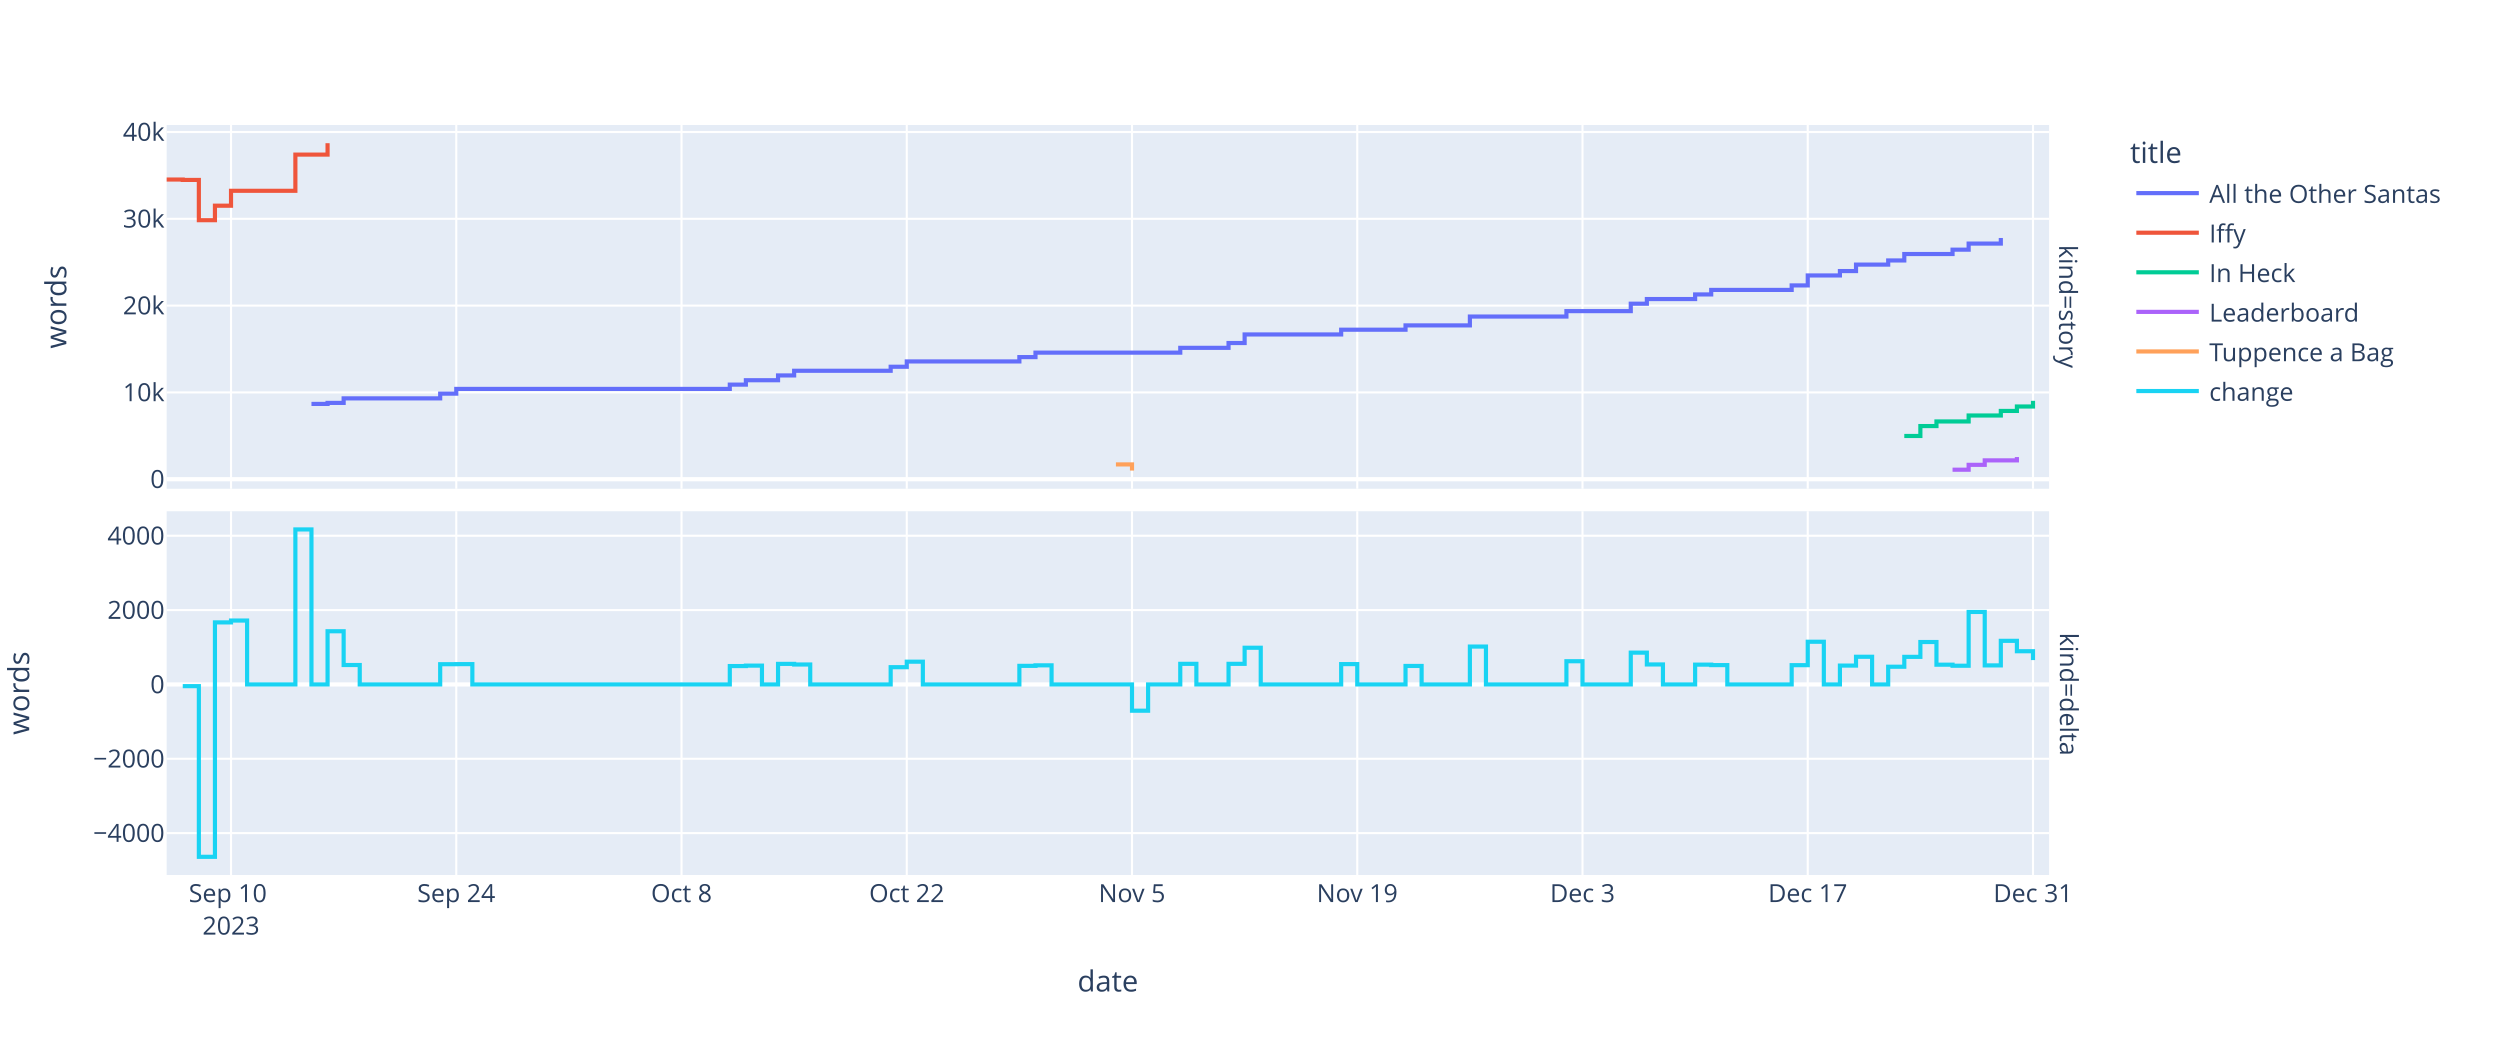
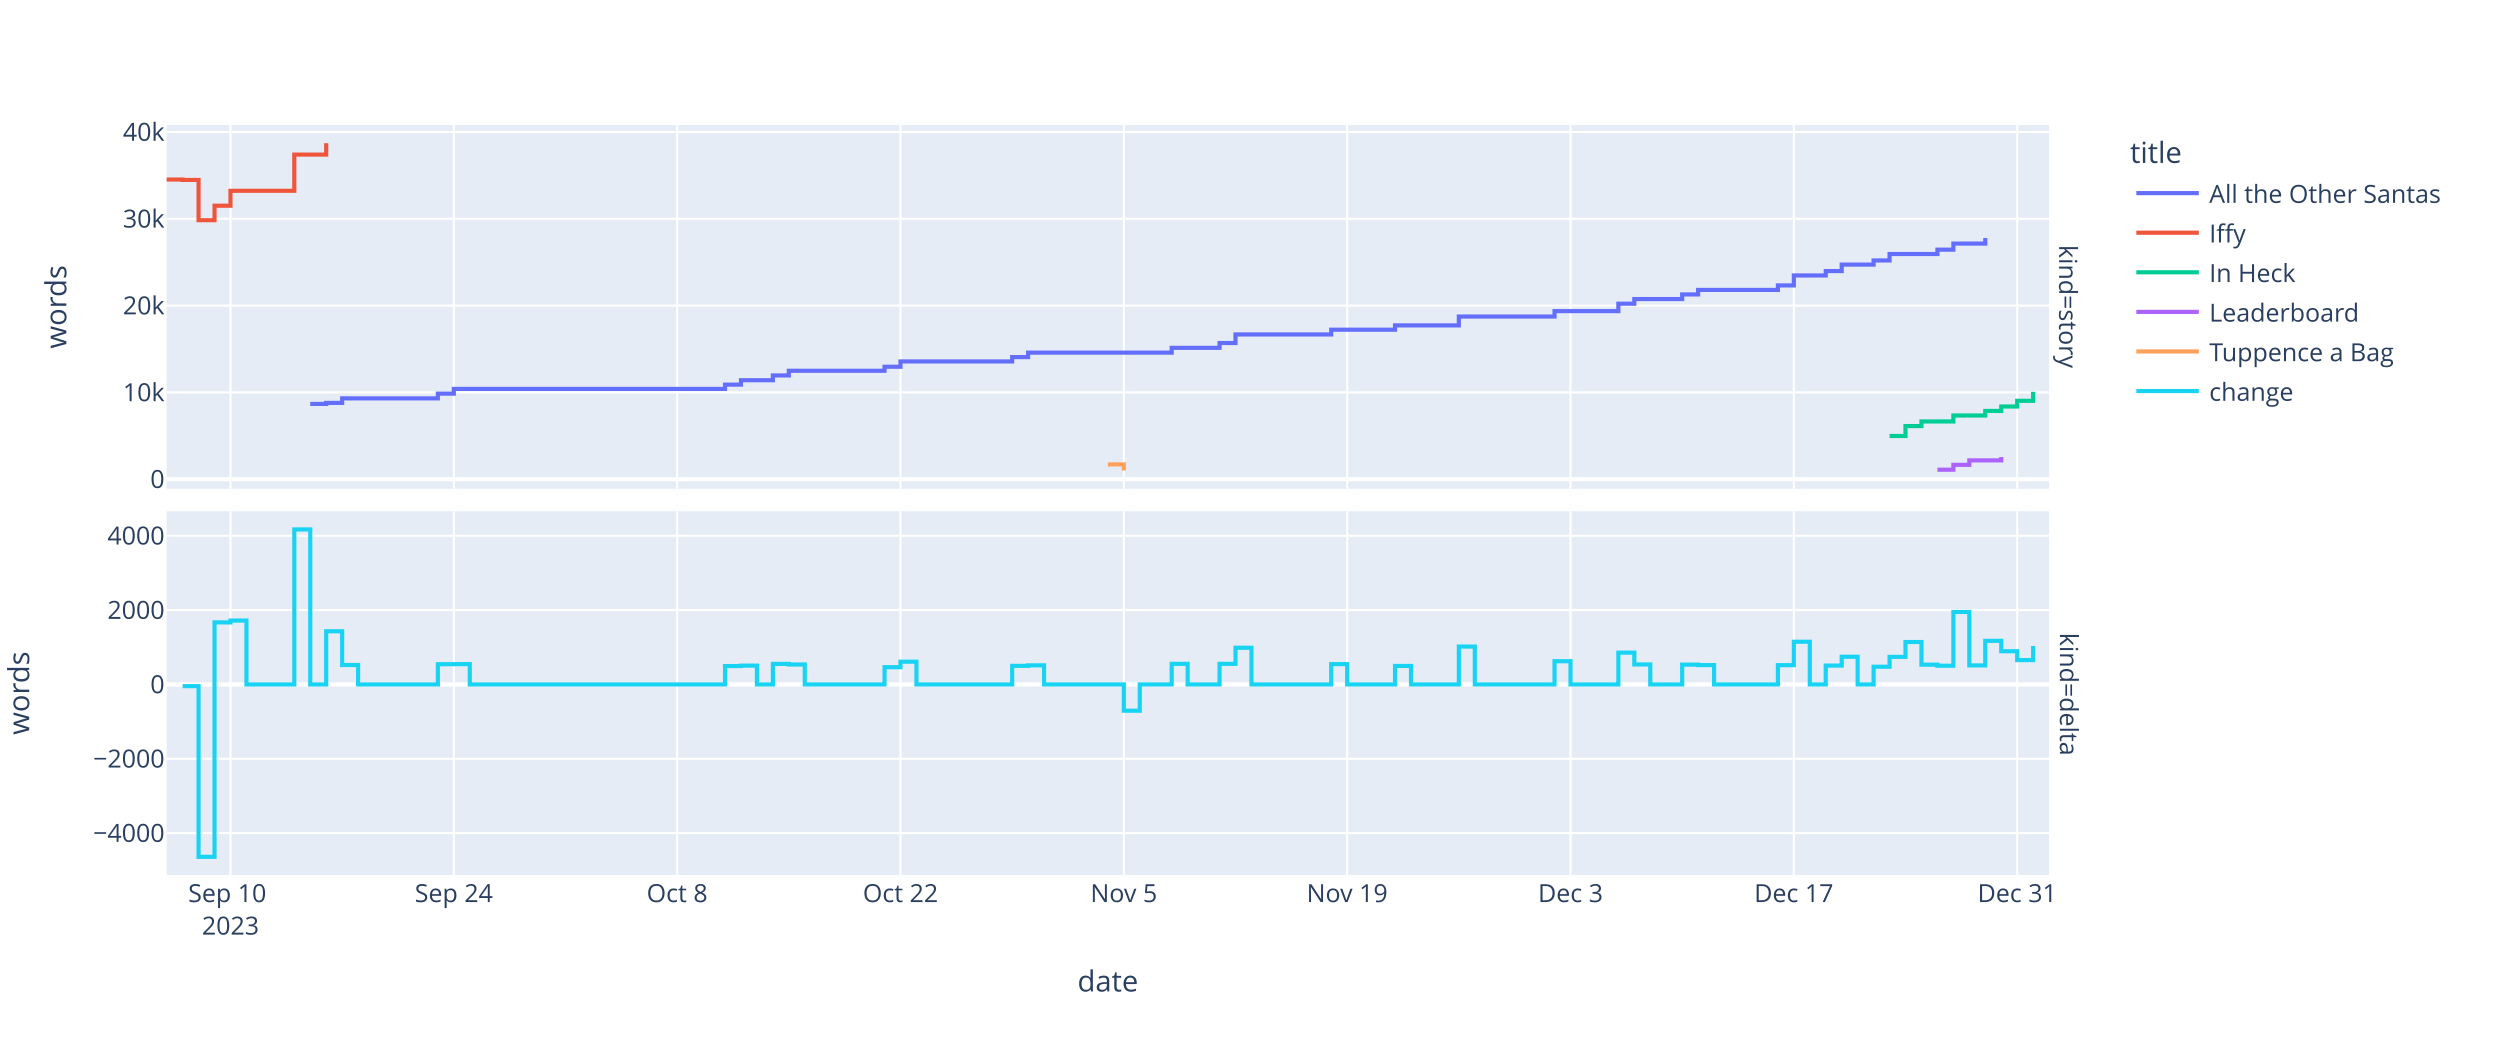
<svg xmlns="http://www.w3.org/2000/svg" class="main-svg" width="1200" height="500" style="" viewBox="0 0 1200 500">
  <rect x="0" y="0" width="1200" height="500" style="fill: rgb(255, 255, 255); fill-opacity: 1;" />
-   <defs id="defs-88d767">
+   <defs id="defs-82af4a">
    <g class="clips">
-       <clipPath id="clip88d767xyplot" class="plotclip">
+       <clipPath id="clip82af4axyplot" class="plotclip">
        <rect width="903.56" height="174.6" />
      </clipPath>
-       <clipPath id="clip88d767x2y2plot" class="plotclip">
+       <clipPath id="clip82af4ax2y2plot" class="plotclip">
        <rect width="903.56" height="174.6" />
      </clipPath>
-       <clipPath class="axesclip" id="clip88d767x">
+       <clipPath class="axesclip" id="clip82af4ax">
        <rect x="80" y="0" width="903.56" height="500" />
      </clipPath>
-       <clipPath class="axesclip" id="clip88d767y">
+       <clipPath class="axesclip" id="clip82af4ay">
        <rect x="0" y="245.4" width="1200" height="174.6" />
      </clipPath>
-       <clipPath class="axesclip" id="clip88d767xy">
+       <clipPath class="axesclip" id="clip82af4axy">
        <rect x="80" y="245.4" width="903.56" height="174.6" />
      </clipPath>
-       <clipPath class="axesclip" id="clip88d767y2">
+       <clipPath class="axesclip" id="clip82af4ay2">
        <rect x="0" y="60" width="1200" height="174.6" />
      </clipPath>
-       <clipPath class="axesclip" id="clip88d767xy2">
+       <clipPath class="axesclip" id="clip82af4axy2">
        <rect x="80" y="60" width="903.56" height="174.6" />
      </clipPath>
-       <clipPath class="axesclip" id="clip88d767x2">
+       <clipPath class="axesclip" id="clip82af4ax2">
        <rect x="80" y="0" width="903.56" height="500" />
      </clipPath>
-       <clipPath class="axesclip" id="clip88d767x2y">
+       <clipPath class="axesclip" id="clip82af4ax2y">
        <rect x="80" y="245.4" width="903.56" height="174.6" />
      </clipPath>
-       <clipPath class="axesclip" id="clip88d767x2y2">
+       <clipPath class="axesclip" id="clip82af4ax2y2">
        <rect x="80" y="60" width="903.56" height="174.6" />
      </clipPath>
    </g>
    <g class="gradients" />
    <g class="patterns" />
  </defs>
  <g class="bglayer">
    <rect class="bg" x="80" y="245.4" width="903.56" height="174.6" style="fill: rgb(229, 236, 246); fill-opacity: 1; stroke-width: 0;" />
    <rect class="bg" x="80" y="60" width="903.56" height="174.6" style="fill: rgb(229, 236, 246); fill-opacity: 1; stroke-width: 0;" />
  </g>
  <g class="layer-below">
    <g class="imagelayer" />
    <g class="shapelayer" />
  </g>
  <g class="cartesianlayer">
    <g class="subplot xy">
      <g class="layer-subplot">
        <g class="shapelayer" />
        <g class="imagelayer" />
      </g>
      <g class="minor-gridlayer">
        <g class="x" />
        <g class="y" />
      </g>
      <g class="gridlayer">
        <g class="x">
-           <path class="xgrid crisp" transform="translate(110.89,0)" d="M0,245.4v174.6" style="stroke: rgb(255, 255, 255); stroke-opacity: 1; stroke-width: 1px;" />
-           <path class="xgrid crisp" transform="translate(219.01,0)" d="M0,245.4v174.6" style="stroke: rgb(255, 255, 255); stroke-opacity: 1; stroke-width: 1px;" />
-           <path class="xgrid crisp" transform="translate(327.13,0)" d="M0,245.4v174.6" style="stroke: rgb(255, 255, 255); stroke-opacity: 1; stroke-width: 1px;" />
-           <path class="xgrid crisp" transform="translate(435.25,0)" d="M0,245.4v174.6" style="stroke: rgb(255, 255, 255); stroke-opacity: 1; stroke-width: 1px;" />
-           <path class="xgrid crisp" transform="translate(543.36,0)" d="M0,245.4v174.6" style="stroke: rgb(255, 255, 255); stroke-opacity: 1; stroke-width: 1px;" />
-           <path class="xgrid crisp" transform="translate(651.48,0)" d="M0,245.4v174.6" style="stroke: rgb(255, 255, 255); stroke-opacity: 1; stroke-width: 1px;" />
-           <path class="xgrid crisp" transform="translate(759.6,0)" d="M0,245.4v174.6" style="stroke: rgb(255, 255, 255); stroke-opacity: 1; stroke-width: 1px;" />
-           <path class="xgrid crisp" transform="translate(867.72,0)" d="M0,245.4v174.6" style="stroke: rgb(255, 255, 255); stroke-opacity: 1; stroke-width: 1px;" />
-           <path class="xgrid crisp" transform="translate(975.84,0)" d="M0,245.4v174.6" style="stroke: rgb(255, 255, 255); stroke-opacity: 1; stroke-width: 1px;" />
+           <path class="xgrid crisp" transform="translate(110.63,0)" d="M0,245.4v174.6" style="stroke: rgb(255, 255, 255); stroke-opacity: 1; stroke-width: 1px;" />
+           <path class="xgrid crisp" transform="translate(217.83,0)" d="M0,245.4v174.6" style="stroke: rgb(255, 255, 255); stroke-opacity: 1; stroke-width: 1px;" />
+           <path class="xgrid crisp" transform="translate(325.03,0)" d="M0,245.4v174.6" style="stroke: rgb(255, 255, 255); stroke-opacity: 1; stroke-width: 1px;" />
+           <path class="xgrid crisp" transform="translate(432.24,0)" d="M0,245.4v174.6" style="stroke: rgb(255, 255, 255); stroke-opacity: 1; stroke-width: 1px;" />
+           <path class="xgrid crisp" transform="translate(539.44,0)" d="M0,245.4v174.6" style="stroke: rgb(255, 255, 255); stroke-opacity: 1; stroke-width: 1px;" />
+           <path class="xgrid crisp" transform="translate(646.64,0)" d="M0,245.4v174.6" style="stroke: rgb(255, 255, 255); stroke-opacity: 1; stroke-width: 1px;" />
+           <path class="xgrid crisp" transform="translate(753.84,0)" d="M0,245.4v174.6" style="stroke: rgb(255, 255, 255); stroke-opacity: 1; stroke-width: 1px;" />
+           <path class="xgrid crisp" transform="translate(861.04,0)" d="M0,245.4v174.6" style="stroke: rgb(255, 255, 255); stroke-opacity: 1; stroke-width: 1px;" />
+           <path class="xgrid crisp" transform="translate(968.25,0)" d="M0,245.4v174.6" style="stroke: rgb(255, 255, 255); stroke-opacity: 1; stroke-width: 1px;" />
        </g>
        <g class="y">
          <path class="ygrid crisp" transform="translate(0,399.89)" d="M80,0h903.56" style="stroke: rgb(255, 255, 255); stroke-opacity: 1; stroke-width: 1px;" />
          <path class="ygrid crisp" transform="translate(0,364.21)" d="M80,0h903.56" style="stroke: rgb(255, 255, 255); stroke-opacity: 1; stroke-width: 1px;" />
          <path class="ygrid crisp" transform="translate(0,292.84)" d="M80,0h903.56" style="stroke: rgb(255, 255, 255); stroke-opacity: 1; stroke-width: 1px;" />
          <path class="ygrid crisp" transform="translate(0,257.16)" d="M80,0h903.56" style="stroke: rgb(255, 255, 255); stroke-opacity: 1; stroke-width: 1px;" />
        </g>
      </g>
      <g class="zerolinelayer">
        <path class="yzl zl crisp" transform="translate(0,328.53)" d="M80,0h903.56" style="stroke: rgb(255, 255, 255); stroke-opacity: 1; stroke-width: 2px;" />
      </g>
      <path class="xlines-below" />
      <path class="ylines-below" />
      <g class="overlines-below" />
      <g class="xaxislayer-below" />
      <g class="yaxislayer-below" />
      <g class="overaxes-below" />
-       <g class="plot" transform="translate(80,245.4)" clip-path="url(#clip88d767xyplot)">
+       <g class="plot" transform="translate(80,245.4)" clip-path="url(#clip82af4axyplot)">
        <g class="scatterlayer mlayer">
-           <g class="trace scatter trace459386" style="stroke-miterlimit: 2; opacity: 1;">
-             <g class="fills" />
-             <g class="errorbars" />
-             <g class="lines">
-               <path class="js-line" d="M7.72,83.95H15.45V165.87H23.17V53.35H30.89V52.46H38.61V83.13H46.34V83.13H54.06V83.13H61.78V8.73H69.5V83.13H77.23V57.6H84.95V73.81H92.67V83.13H100.4V83.13H108.12V83.13H115.84V83.13H123.56V83.13H131.29V73.42H139.01V73.38H146.73V83.13H154.45V83.13H162.18V83.13H169.9V83.13H177.62V83.13H185.35V83.13H193.07V83.13H200.79V83.13H208.51V83.13H216.24V83.13H223.96V83.13H231.68V83.13H239.4V83.13H247.13V83.13H254.85V83.13H262.57V83.13H270.3V74.31H278.02V74.1H285.74V83.13H293.46V73.26H301.19V73.56H308.91V83.13H316.63V83.13H324.35V83.13H332.08V83.13H339.8V83.13H347.52V74.85H355.25V72.21H362.97V83.13H370.69V83.13H378.41V83.13H386.14V83.13H393.86V83.13H401.58V83.13H409.3V74.21H417.03V73.96H424.75V83.13H432.47V83.13H440.2V83.13H447.92V83.13H455.64V83.13H463.36V95.74H471.09V83.13H478.81V83.13H486.53V73.24H494.26V83.13H501.98V83.13H509.7V73.24H517.42V65.52H525.15V83.13H532.87V83.13H540.59V83.13H548.31V83.13H556.04V83.13H563.76V73.37H571.48V83.13H579.21V83.13H586.93V83.13H594.65V74.26H602.37V83.13H610.1V83.13H617.82V83.13H625.54V64.95H633.26V83.13H640.99V83.13H648.71V83.13H656.43V83.13H664.16V83.13H671.88V71.99H679.6V83.13H687.32V83.13H695.05V83.13H702.77V67.87H710.49V73.54H718.21V83.13H725.94V83.13H733.66V73.63H741.38V73.85H749.11V83.13H756.83V83.13H764.55V83.13H772.27V83.13H780V73.88H787.72V62.64H795.44V83.13H803.16V74.08H810.89V69.85H818.61V83.13H826.33V74.63H834.06V69.89H841.78V62.77H849.5V73.65H857.22V74.15H864.95V48.34H872.67V73.99H880.39V62.2H888.11V67.19H895.84V71.44" style="vector-effect: non-scaling-stroke; fill: none; stroke: rgb(25, 211, 243); stroke-opacity: 1; stroke-width: 2px; opacity: 1;" />
+           <g class="trace scatter trace32df51" style="stroke-miterlimit: 2; opacity: 1;">
+             <g class="fills" />
+             <g class="errorbars" />
+             <g class="lines">
+               <path class="js-line" d="M7.66,83.95H15.31V165.87H22.97V53.35H30.63V52.46H38.29V83.13H45.94V83.13H53.6V83.13H61.26V8.73H68.92V83.13H76.57V57.6H84.23V73.81H91.89V83.13H99.54V83.13H107.2V83.13H114.86V83.13H122.52V83.13H130.17V73.42H137.83V73.38H145.49V83.13H153.15V83.13H160.8V83.13H168.46V83.13H176.12V83.13H183.77V83.13H191.43V83.13H199.09V83.13H206.75V83.13H214.4V83.13H222.06V83.13H229.72V83.13H237.38V83.13H245.03V83.13H252.69V83.13H260.35V83.13H268.01V74.31H275.66V74.1H283.32V83.13H290.98V73.26H298.63V73.56H306.29V83.13H313.95V83.13H321.61V83.13H329.26V83.13H336.92V83.13H344.58V74.85H352.24V72.21H359.89V83.13H367.55V83.13H375.21V83.13H382.86V83.13H390.52V83.13H398.18V83.13H405.84V74.21H413.49V73.96H421.15V83.13H428.81V83.13H436.47V83.13H444.12V83.13H451.78V83.13H459.44V95.74H467.09V83.13H474.75V83.13H482.41V73.24H490.07V83.13H497.72V83.13H505.38V73.24H513.04V65.52H520.7V83.13H528.35V83.13H536.01V83.13H543.67V83.13H551.32V83.13H558.98V73.37H566.64V83.13H574.3V83.13H581.95V83.13H589.61V74.26H597.27V83.13H604.93V83.13H612.58V83.13H620.24V64.95H627.9V83.13H635.55V83.13H643.21V83.13H650.87V83.13H658.53V83.13H666.18V71.99H673.84V83.13H681.5V83.13H689.16V83.13H696.81V67.87H704.47V73.54H712.13V83.13H719.79V83.13H727.44V73.63H735.1V73.85H742.76V83.13H750.41V83.13H758.07V83.13H765.73V83.13H773.39V73.88H781.04V62.64H788.7V83.13H796.36V74.08H804.02V69.85H811.67V83.13H819.33V74.63H826.99V69.89H834.64V62.77H842.3V73.65H849.96V74.15H857.62V48.34H865.27V73.99H872.93V62.2H880.59V67.19H888.25V71.44H895.9V64.68" style="vector-effect: non-scaling-stroke; fill: none; stroke: rgb(25, 211, 243); stroke-opacity: 1; stroke-width: 2px; opacity: 1;" />
            </g>
            <g class="points" />
            <g class="text" />
          </g>
        </g>
      </g>
      <g class="overplot" />
      <path class="xlines-above crisp" d="M0,0" style="fill: none;" />
      <path class="ylines-above crisp" d="M0,0" style="fill: none;" />
      <g class="overlines-above" />
      <g class="xaxislayer-above">
        <g class="xtick">
-           <text text-anchor="middle" x="0" y="433" transform="translate(110.89,0)" style="font-family: 'Open Sans', verdana, arial, sans-serif; font-size: 12px; fill: rgb(42, 63, 95); fill-opacity: 1; white-space: pre; opacity: 1;">
+           <text text-anchor="middle" x="0" y="433" transform="translate(110.63,0)" style="font-family: 'Open Sans', verdana, arial, sans-serif; font-size: 12px; fill: rgb(42, 63, 95); fill-opacity: 1; white-space: pre; opacity: 1;">
            <tspan class="line" dy="0em" x="0" y="433">Sep 10</tspan>
            <tspan class="line" dy="1.3em" x="0" y="433">2023</tspan>
          </text>
        </g>
        <g class="xtick">
-           <text text-anchor="middle" x="0" y="433" style="font-family: 'Open Sans', verdana, arial, sans-serif; font-size: 12px; fill: rgb(42, 63, 95); fill-opacity: 1; white-space: pre; opacity: 1;" transform="translate(219.01,0)">Sep 24</text>
-         </g>
-         <g class="xtick">
-           <text text-anchor="middle" x="0" y="433" style="font-family: 'Open Sans', verdana, arial, sans-serif; font-size: 12px; fill: rgb(42, 63, 95); fill-opacity: 1; white-space: pre; opacity: 1;" transform="translate(327.13,0)">Oct 8</text>
-         </g>
-         <g class="xtick">
-           <text text-anchor="middle" x="0" y="433" style="font-family: 'Open Sans', verdana, arial, sans-serif; font-size: 12px; fill: rgb(42, 63, 95); fill-opacity: 1; white-space: pre; opacity: 1;" transform="translate(435.25,0)">Oct 22</text>
-         </g>
-         <g class="xtick">
-           <text text-anchor="middle" x="0" y="433" style="font-family: 'Open Sans', verdana, arial, sans-serif; font-size: 12px; fill: rgb(42, 63, 95); fill-opacity: 1; white-space: pre; opacity: 1;" transform="translate(543.36,0)">Nov 5</text>
-         </g>
-         <g class="xtick">
-           <text text-anchor="middle" x="0" y="433" style="font-family: 'Open Sans', verdana, arial, sans-serif; font-size: 12px; fill: rgb(42, 63, 95); fill-opacity: 1; white-space: pre; opacity: 1;" transform="translate(651.48,0)">Nov 19</text>
-         </g>
-         <g class="xtick">
-           <text text-anchor="middle" x="0" y="433" style="font-family: 'Open Sans', verdana, arial, sans-serif; font-size: 12px; fill: rgb(42, 63, 95); fill-opacity: 1; white-space: pre; opacity: 1;" transform="translate(759.6,0)">Dec 3</text>
-         </g>
-         <g class="xtick">
-           <text text-anchor="middle" x="0" y="433" style="font-family: 'Open Sans', verdana, arial, sans-serif; font-size: 12px; fill: rgb(42, 63, 95); fill-opacity: 1; white-space: pre; opacity: 1;" transform="translate(867.72,0)">Dec 17</text>
-         </g>
-         <g class="xtick">
-           <text text-anchor="middle" x="0" y="433" style="font-family: 'Open Sans', verdana, arial, sans-serif; font-size: 12px; fill: rgb(42, 63, 95); fill-opacity: 1; white-space: pre; opacity: 1;" transform="translate(975.84,0)">Dec 31</text>
+           <text text-anchor="middle" x="0" y="433" style="font-family: 'Open Sans', verdana, arial, sans-serif; font-size: 12px; fill: rgb(42, 63, 95); fill-opacity: 1; white-space: pre; opacity: 1;" transform="translate(217.83,0)">Sep 24</text>
+         </g>
+         <g class="xtick">
+           <text text-anchor="middle" x="0" y="433" style="font-family: 'Open Sans', verdana, arial, sans-serif; font-size: 12px; fill: rgb(42, 63, 95); fill-opacity: 1; white-space: pre; opacity: 1;" transform="translate(325.03,0)">Oct 8</text>
+         </g>
+         <g class="xtick">
+           <text text-anchor="middle" x="0" y="433" style="font-family: 'Open Sans', verdana, arial, sans-serif; font-size: 12px; fill: rgb(42, 63, 95); fill-opacity: 1; white-space: pre; opacity: 1;" transform="translate(432.24,0)">Oct 22</text>
+         </g>
+         <g class="xtick">
+           <text text-anchor="middle" x="0" y="433" style="font-family: 'Open Sans', verdana, arial, sans-serif; font-size: 12px; fill: rgb(42, 63, 95); fill-opacity: 1; white-space: pre; opacity: 1;" transform="translate(539.44,0)">Nov 5</text>
+         </g>
+         <g class="xtick">
+           <text text-anchor="middle" x="0" y="433" style="font-family: 'Open Sans', verdana, arial, sans-serif; font-size: 12px; fill: rgb(42, 63, 95); fill-opacity: 1; white-space: pre; opacity: 1;" transform="translate(646.64,0)">Nov 19</text>
+         </g>
+         <g class="xtick">
+           <text text-anchor="middle" x="0" y="433" style="font-family: 'Open Sans', verdana, arial, sans-serif; font-size: 12px; fill: rgb(42, 63, 95); fill-opacity: 1; white-space: pre; opacity: 1;" transform="translate(753.84,0)">Dec 3</text>
+         </g>
+         <g class="xtick">
+           <text text-anchor="middle" x="0" y="433" style="font-family: 'Open Sans', verdana, arial, sans-serif; font-size: 12px; fill: rgb(42, 63, 95); fill-opacity: 1; white-space: pre; opacity: 1;" transform="translate(861.04,0)">Dec 17</text>
+         </g>
+         <g class="xtick">
+           <text text-anchor="middle" x="0" y="433" style="font-family: 'Open Sans', verdana, arial, sans-serif; font-size: 12px; fill: rgb(42, 63, 95); fill-opacity: 1; white-space: pre; opacity: 1;" transform="translate(968.25,0)">Dec 31</text>
        </g>
      </g>
      <g class="yaxislayer-above">
        <g class="ytick">
          <text text-anchor="end" x="79" y="4.2" transform="translate(0,399.89)" style="font-family: 'Open Sans', verdana, arial, sans-serif; font-size: 12px; fill: rgb(42, 63, 95); fill-opacity: 1; white-space: pre; opacity: 1;">−4000</text>
        </g>
        <g class="ytick">
          <text text-anchor="end" x="79" y="4.2" style="font-family: 'Open Sans', verdana, arial, sans-serif; font-size: 12px; fill: rgb(42, 63, 95); fill-opacity: 1; white-space: pre; opacity: 1;" transform="translate(0,364.21)">−2000</text>
        </g>
        <g class="ytick">
          <text text-anchor="end" x="79" y="4.2" style="font-family: 'Open Sans', verdana, arial, sans-serif; font-size: 12px; fill: rgb(42, 63, 95); fill-opacity: 1; white-space: pre; opacity: 1;" transform="translate(0,328.53)">0</text>
        </g>
        <g class="ytick">
          <text text-anchor="end" x="79" y="4.2" style="font-family: 'Open Sans', verdana, arial, sans-serif; font-size: 12px; fill: rgb(42, 63, 95); fill-opacity: 1; white-space: pre; opacity: 1;" transform="translate(0,292.84)">2000</text>
        </g>
        <g class="ytick">
          <text text-anchor="end" x="79" y="4.2" style="font-family: 'Open Sans', verdana, arial, sans-serif; font-size: 12px; fill: rgb(42, 63, 95); fill-opacity: 1; white-space: pre; opacity: 1;" transform="translate(0,257.16)">4000</text>
        </g>
      </g>
      <g class="overaxes-above" />
    </g>
    <g class="subplot x2y2">
      <g class="layer-subplot">
        <g class="shapelayer" />
        <g class="imagelayer" />
      </g>
      <g class="minor-gridlayer">
        <g class="x2" />
        <g class="y2" />
      </g>
      <g class="gridlayer">
        <g class="x2">
-           <path class="x2grid crisp" transform="translate(110.89,0)" d="M0,60v174.6" style="stroke: rgb(255, 255, 255); stroke-opacity: 1; stroke-width: 1px;" />
-           <path class="x2grid crisp" transform="translate(219.01,0)" d="M0,60v174.6" style="stroke: rgb(255, 255, 255); stroke-opacity: 1; stroke-width: 1px;" />
-           <path class="x2grid crisp" transform="translate(327.13,0)" d="M0,60v174.6" style="stroke: rgb(255, 255, 255); stroke-opacity: 1; stroke-width: 1px;" />
-           <path class="x2grid crisp" transform="translate(435.25,0)" d="M0,60v174.6" style="stroke: rgb(255, 255, 255); stroke-opacity: 1; stroke-width: 1px;" />
-           <path class="x2grid crisp" transform="translate(543.36,0)" d="M0,60v174.6" style="stroke: rgb(255, 255, 255); stroke-opacity: 1; stroke-width: 1px;" />
-           <path class="x2grid crisp" transform="translate(651.48,0)" d="M0,60v174.6" style="stroke: rgb(255, 255, 255); stroke-opacity: 1; stroke-width: 1px;" />
-           <path class="x2grid crisp" transform="translate(759.6,0)" d="M0,60v174.6" style="stroke: rgb(255, 255, 255); stroke-opacity: 1; stroke-width: 1px;" />
-           <path class="x2grid crisp" transform="translate(867.72,0)" d="M0,60v174.6" style="stroke: rgb(255, 255, 255); stroke-opacity: 1; stroke-width: 1px;" />
-           <path class="x2grid crisp" transform="translate(975.84,0)" d="M0,60v174.6" style="stroke: rgb(255, 255, 255); stroke-opacity: 1; stroke-width: 1px;" />
+           <path class="x2grid crisp" transform="translate(110.63,0)" d="M0,60v174.6" style="stroke: rgb(255, 255, 255); stroke-opacity: 1; stroke-width: 1px;" />
+           <path class="x2grid crisp" transform="translate(217.83,0)" d="M0,60v174.6" style="stroke: rgb(255, 255, 255); stroke-opacity: 1; stroke-width: 1px;" />
+           <path class="x2grid crisp" transform="translate(325.03,0)" d="M0,60v174.6" style="stroke: rgb(255, 255, 255); stroke-opacity: 1; stroke-width: 1px;" />
+           <path class="x2grid crisp" transform="translate(432.24,0)" d="M0,60v174.6" style="stroke: rgb(255, 255, 255); stroke-opacity: 1; stroke-width: 1px;" />
+           <path class="x2grid crisp" transform="translate(539.44,0)" d="M0,60v174.6" style="stroke: rgb(255, 255, 255); stroke-opacity: 1; stroke-width: 1px;" />
+           <path class="x2grid crisp" transform="translate(646.64,0)" d="M0,60v174.6" style="stroke: rgb(255, 255, 255); stroke-opacity: 1; stroke-width: 1px;" />
+           <path class="x2grid crisp" transform="translate(753.84,0)" d="M0,60v174.6" style="stroke: rgb(255, 255, 255); stroke-opacity: 1; stroke-width: 1px;" />
+           <path class="x2grid crisp" transform="translate(861.04,0)" d="M0,60v174.6" style="stroke: rgb(255, 255, 255); stroke-opacity: 1; stroke-width: 1px;" />
+           <path class="x2grid crisp" transform="translate(968.25,0)" d="M0,60v174.6" style="stroke: rgb(255, 255, 255); stroke-opacity: 1; stroke-width: 1px;" />
        </g>
        <g class="y2">
          <path class="y2grid crisp" transform="translate(0,188.36)" d="M80,0h903.56" style="stroke: rgb(255, 255, 255); stroke-opacity: 1; stroke-width: 1px;" />
          <path class="y2grid crisp" transform="translate(0,146.69)" d="M80,0h903.56" style="stroke: rgb(255, 255, 255); stroke-opacity: 1; stroke-width: 1px;" />
          <path class="y2grid crisp" transform="translate(0,105.03)" d="M80,0h903.56" style="stroke: rgb(255, 255, 255); stroke-opacity: 1; stroke-width: 1px;" />
          <path class="y2grid crisp" transform="translate(0,63.37)" d="M80,0h903.56" style="stroke: rgb(255, 255, 255); stroke-opacity: 1; stroke-width: 1px;" />
        </g>
      </g>
      <g class="zerolinelayer">
        <path class="y2zl zl crisp" transform="translate(0,230.02)" d="M80,0h903.56" style="stroke: rgb(255, 255, 255); stroke-opacity: 1; stroke-width: 2px;" />
      </g>
      <path class="xlines-below" />
      <path class="ylines-below" />
      <g class="overlines-below" />
      <g class="xaxislayer-below" />
      <g class="yaxislayer-below" />
      <g class="overaxes-below" />
-       <g class="plot" transform="translate(80,60)" clip-path="url(#clip88d767x2y2plot)">
+       <g class="plot" transform="translate(80,60)" clip-path="url(#clip82af4ax2y2plot)">
        <g class="scatterlayer mlayer">
-           <g class="trace scatter trace206ddb" style="stroke-miterlimit: 2; opacity: 1;">
-             <g class="fills" />
-             <g class="errorbars" />
-             <g class="lines">
-               <path class="js-line" d="M69.5,133.88H77.23V133.39H84.95V131.22H131.29V128.95H139.01V126.68H270.3V124.62H278.02V122.51H293.46V120.21H301.19V117.97H347.52V116.04H355.25V113.49H409.3V111.41H417.03V109.27H486.53V106.96H509.7V104.65H517.42V100.54H563.76V98.26H594.65V96.19H625.54V91.94H671.88V89.34H702.77V85.78H710.49V83.54H733.66V81.33H741.38V79.16H780V77H787.72V72.22H803.16V70.11H810.89V67.01H826.33V65.02H834.06V61.93H857.22V59.84H864.95V56.92H880.39V54.23" style="vector-effect: non-scaling-stroke; fill: none; stroke: rgb(99, 110, 250); stroke-opacity: 1; stroke-width: 2px; opacity: 1;" />
-             </g>
-             <g class="points" />
-             <g class="text" />
-           </g>
-           <g class="trace scatter tracef15618" style="stroke-miterlimit: 2; opacity: 1;">
-             <g class="fills" />
-             <g class="errorbars" />
-             <g class="lines">
-               <path class="js-line" d="M0,26.18H7.72V26.37H15.45V45.69H23.17V38.74H30.89V31.58H61.78V14.2H77.23V8.73" style="vector-effect: non-scaling-stroke; fill: none; stroke: rgb(239, 85, 59); stroke-opacity: 1; stroke-width: 2px; opacity: 1;" />
-             </g>
-             <g class="points" />
-             <g class="text" />
-           </g>
-           <g class="trace scatter trace5041b7" style="stroke-miterlimit: 2; opacity: 1;">
-             <g class="fills" />
-             <g class="errorbars" />
-             <g class="lines">
-               <path class="js-line" d="M834.06,149.27H841.78V144.51H849.5V142.3H864.95V139.44H880.39V137.25H888.11V135.12H895.84V132.39" style="vector-effect: non-scaling-stroke; fill: none; stroke: rgb(0, 204, 150); stroke-opacity: 1; stroke-width: 2px; opacity: 1;" />
-             </g>
-             <g class="points" />
-             <g class="text" />
-           </g>
-           <g class="trace scatter trace011132" style="stroke-miterlimit: 2; opacity: 1;">
-             <g class="fills" />
-             <g class="errorbars" />
-             <g class="lines">
-               <path class="js-line" d="M857.22,165.46H864.95V163.12H872.67V160.98H888.11V159.39" style="vector-effect: non-scaling-stroke; fill: none; stroke: rgb(171, 99, 250); stroke-opacity: 1; stroke-width: 2px; opacity: 1;" />
-             </g>
-             <g class="points" />
-             <g class="text" />
-           </g>
-           <g class="trace scatter tracec6d5fc" style="stroke-miterlimit: 2; opacity: 1;">
-             <g class="fills" />
-             <g class="errorbars" />
-             <g class="lines">
-               <path class="js-line" d="M455.64,162.92H463.36V165.87" style="vector-effect: non-scaling-stroke; fill: none; stroke: rgb(255, 161, 90); stroke-opacity: 1; stroke-width: 2px; opacity: 1;" />
+           <g class="trace scatter traceabcadc" style="stroke-miterlimit: 2; opacity: 1;">
+             <g class="fills" />
+             <g class="errorbars" />
+             <g class="lines">
+               <path class="js-line" d="M68.92,133.88H76.57V133.39H84.23V131.22H130.17V128.95H137.83V126.68H268.01V124.62H275.66V122.51H290.98V120.21H298.63V117.97H344.58V116.04H352.24V113.49H405.84V111.41H413.49V109.27H482.41V106.96H505.38V104.65H513.04V100.54H558.98V98.26H589.61V96.19H620.24V91.94H666.18V89.34H696.81V85.78H704.47V83.54H727.44V81.33H735.1V79.16H773.39V77H781.04V72.22H796.36V70.11H804.02V67.01H819.33V65.02H826.99V61.93H849.96V59.84H857.62V56.92H872.93V54.23" style="vector-effect: non-scaling-stroke; fill: none; stroke: rgb(99, 110, 250); stroke-opacity: 1; stroke-width: 2px; opacity: 1;" />
+             </g>
+             <g class="points" />
+             <g class="text" />
+           </g>
+           <g class="trace scatter tracebc1e2d" style="stroke-miterlimit: 2; opacity: 1;">
+             <g class="fills" />
+             <g class="errorbars" />
+             <g class="lines">
+               <path class="js-line" d="M0,26.18H7.66V26.37H15.31V45.69H22.97V38.74H30.63V31.58H61.26V14.2H76.57V8.73" style="vector-effect: non-scaling-stroke; fill: none; stroke: rgb(239, 85, 59); stroke-opacity: 1; stroke-width: 2px; opacity: 1;" />
+             </g>
+             <g class="points" />
+             <g class="text" />
+           </g>
+           <g class="trace scatter trace5278e0" style="stroke-miterlimit: 2; opacity: 1;">
+             <g class="fills" />
+             <g class="errorbars" />
+             <g class="lines">
+               <path class="js-line" d="M826.99,149.27H834.64V144.51H842.3V142.3H857.62V139.44H872.93V137.25H880.59V135.12H888.25V132.39H895.9V128.08" style="vector-effect: non-scaling-stroke; fill: none; stroke: rgb(0, 204, 150); stroke-opacity: 1; stroke-width: 2px; opacity: 1;" />
+             </g>
+             <g class="points" />
+             <g class="text" />
+           </g>
+           <g class="trace scatter trace384b02" style="stroke-miterlimit: 2; opacity: 1;">
+             <g class="fills" />
+             <g class="errorbars" />
+             <g class="lines">
+               <path class="js-line" d="M849.96,165.46H857.62V163.12H865.27V160.98H880.59V159.39" style="vector-effect: non-scaling-stroke; fill: none; stroke: rgb(171, 99, 250); stroke-opacity: 1; stroke-width: 2px; opacity: 1;" />
+             </g>
+             <g class="points" />
+             <g class="text" />
+           </g>
+           <g class="trace scatter tracef5221a" style="stroke-miterlimit: 2; opacity: 1;">
+             <g class="fills" />
+             <g class="errorbars" />
+             <g class="lines">
+               <path class="js-line" d="M451.78,162.92H459.44V165.87" style="vector-effect: non-scaling-stroke; fill: none; stroke: rgb(255, 161, 90); stroke-opacity: 1; stroke-width: 2px; opacity: 1;" />
            </g>
            <g class="points" />
            <g class="text" />
          </g>
        </g>
      </g>
      <g class="overplot" />
      <path class="xlines-above crisp" d="M0,0" style="fill: none;" />
      <path class="ylines-above crisp" d="M0,0" style="fill: none;" />
      <g class="overlines-above" />
      <g class="xaxislayer-above" />
      <g class="yaxislayer-above">
        <g class="y2tick">
          <text text-anchor="end" x="79" y="4.2" transform="translate(0,230.02)" style="font-family: 'Open Sans', verdana, arial, sans-serif; font-size: 12px; fill: rgb(42, 63, 95); fill-opacity: 1; white-space: pre; opacity: 1;">0</text>
        </g>
        <g class="y2tick">
          <text text-anchor="end" x="79" y="4.2" style="font-family: 'Open Sans', verdana, arial, sans-serif; font-size: 12px; fill: rgb(42, 63, 95); fill-opacity: 1; white-space: pre; opacity: 1;" transform="translate(0,188.36)">10k</text>
        </g>
        <g class="y2tick">
          <text text-anchor="end" x="79" y="4.2" style="font-family: 'Open Sans', verdana, arial, sans-serif; font-size: 12px; fill: rgb(42, 63, 95); fill-opacity: 1; white-space: pre; opacity: 1;" transform="translate(0,146.69)">20k</text>
        </g>
        <g class="y2tick">
          <text text-anchor="end" x="79" y="4.2" style="font-family: 'Open Sans', verdana, arial, sans-serif; font-size: 12px; fill: rgb(42, 63, 95); fill-opacity: 1; white-space: pre; opacity: 1;" transform="translate(0,105.03)">30k</text>
        </g>
        <g class="y2tick">
          <text text-anchor="end" x="79" y="4.2" style="font-family: 'Open Sans', verdana, arial, sans-serif; font-size: 12px; fill: rgb(42, 63, 95); fill-opacity: 1; white-space: pre; opacity: 1;" transform="translate(0,63.37)">40k</text>
        </g>
      </g>
      <g class="overaxes-above" />
    </g>
  </g>
  <g class="polarlayer" />
  <g class="smithlayer" />
  <g class="ternarylayer" />
  <g class="geolayer" />
  <g class="funnelarealayer" />
  <g class="pielayer" />
  <g class="iciclelayer" />
  <g class="treemaplayer" />
  <g class="sunburstlayer" />
  <g class="glimages" />
-   <defs id="topdefs-88d767">
+   <defs id="topdefs-82af4a">
    <g class="clips" />
-     <clipPath id="legend88d767">
+     <clipPath id="legend82af4a">
      <rect width="168" height="143" x="0" y="0" />
    </clipPath>
  </defs>
  <g class="layer-above">
    <g class="imagelayer" />
    <g class="shapelayer" />
  </g>
  <g class="infolayer">
    <g class="legend" pointer-events="all" transform="translate(1020.44,60)">
      <rect class="bg" shape-rendering="crispEdges" style="stroke: rgb(68, 68, 68); stroke-opacity: 1; fill: rgb(255, 255, 255); fill-opacity: 1; stroke-width: 0px;" width="168" height="143" x="0" y="0" />
-       <g class="scrollbox" transform="" clip-path="url(#legend88d767)">
+       <g class="scrollbox" transform="" clip-path="url(#legend82af4a)">
        <text class="legendtitletext" text-anchor="start" x="2" y="18.2" style="font-family: 'Open Sans', verdana, arial, sans-serif; font-size: 14px; fill: rgb(42, 63, 95); fill-opacity: 1; white-space: pre;">title</text>
        <g class="groups" transform="">
          <g class="traces" transform="translate(0,32.7)" style="opacity: 1;">
            <text class="legendtext" text-anchor="start" x="40" y="4.68" style="font-family: 'Open Sans', verdana, arial, sans-serif; font-size: 12px; fill: rgb(42, 63, 95); fill-opacity: 1; white-space: pre;">All the Other Santas</text>
            <g class="layers" style="opacity: 1;">
              <g class="legendfill" />
              <g class="legendlines">
                <path class="js-line" d="M5,0h30" style="fill: none; stroke: rgb(99, 110, 250); stroke-opacity: 1; stroke-width: 2px;" />
              </g>
              <g class="legendsymbols">
                <g class="legendpoints" />
              </g>
            </g>
            <rect class="legendtoggle" x="0" y="-9.5" width="162.156" height="19" style="fill: rgb(0, 0, 0); fill-opacity: 0;" />
          </g>
        </g>
        <g class="groups" transform="">
          <g class="traces" transform="translate(0,51.7)" style="opacity: 1;">
            <text class="legendtext" text-anchor="start" x="40" y="4.68" style="font-family: 'Open Sans', verdana, arial, sans-serif; font-size: 12px; fill: rgb(42, 63, 95); fill-opacity: 1; white-space: pre;">Iffy</text>
            <g class="layers" style="opacity: 1;">
              <g class="legendfill" />
              <g class="legendlines">
                <path class="js-line" d="M5,0h30" style="fill: none; stroke: rgb(239, 85, 59); stroke-opacity: 1; stroke-width: 2px;" />
              </g>
              <g class="legendsymbols">
                <g class="legendpoints" />
              </g>
            </g>
            <rect class="legendtoggle" x="0" y="-9.5" width="162.156" height="19" style="fill: rgb(0, 0, 0); fill-opacity: 0;" />
          </g>
        </g>
        <g class="groups" transform="">
          <g class="traces" transform="translate(0,70.7)" style="opacity: 1;">
            <text class="legendtext" text-anchor="start" x="40" y="4.68" style="font-family: 'Open Sans', verdana, arial, sans-serif; font-size: 12px; fill: rgb(42, 63, 95); fill-opacity: 1; white-space: pre;">In Heck</text>
            <g class="layers" style="opacity: 1;">
              <g class="legendfill" />
              <g class="legendlines">
                <path class="js-line" d="M5,0h30" style="fill: none; stroke: rgb(0, 204, 150); stroke-opacity: 1; stroke-width: 2px;" />
              </g>
              <g class="legendsymbols">
                <g class="legendpoints" />
              </g>
            </g>
            <rect class="legendtoggle" x="0" y="-9.5" width="162.156" height="19" style="fill: rgb(0, 0, 0); fill-opacity: 0;" />
          </g>
        </g>
        <g class="groups" transform="">
          <g class="traces" transform="translate(0,89.7)" style="opacity: 1;">
            <text class="legendtext" text-anchor="start" x="40" y="4.68" style="font-family: 'Open Sans', verdana, arial, sans-serif; font-size: 12px; fill: rgb(42, 63, 95); fill-opacity: 1; white-space: pre;">Leaderboard</text>
            <g class="layers" style="opacity: 1;">
              <g class="legendfill" />
              <g class="legendlines">
                <path class="js-line" d="M5,0h30" style="fill: none; stroke: rgb(171, 99, 250); stroke-opacity: 1; stroke-width: 2px;" />
              </g>
              <g class="legendsymbols">
                <g class="legendpoints" />
              </g>
            </g>
            <rect class="legendtoggle" x="0" y="-9.5" width="162.156" height="19" style="fill: rgb(0, 0, 0); fill-opacity: 0;" />
          </g>
        </g>
        <g class="groups" transform="">
          <g class="traces" transform="translate(0,108.7)" style="opacity: 1;">
            <text class="legendtext" text-anchor="start" x="40" y="4.68" style="font-family: 'Open Sans', verdana, arial, sans-serif; font-size: 12px; fill: rgb(42, 63, 95); fill-opacity: 1; white-space: pre;">Tuppence a Bag</text>
            <g class="layers" style="opacity: 1;">
              <g class="legendfill" />
              <g class="legendlines">
                <path class="js-line" d="M5,0h30" style="fill: none; stroke: rgb(255, 161, 90); stroke-opacity: 1; stroke-width: 2px;" />
              </g>
              <g class="legendsymbols">
                <g class="legendpoints" />
              </g>
            </g>
            <rect class="legendtoggle" x="0" y="-9.5" width="162.156" height="19" style="fill: rgb(0, 0, 0); fill-opacity: 0;" />
          </g>
        </g>
        <g class="groups" transform="">
          <g class="traces" transform="translate(0,127.7)" style="opacity: 1;">
            <text class="legendtext" text-anchor="start" x="40" y="4.68" style="font-family: 'Open Sans', verdana, arial, sans-serif; font-size: 12px; fill: rgb(42, 63, 95); fill-opacity: 1; white-space: pre;">change</text>
            <g class="layers" style="opacity: 1;">
              <g class="legendfill" />
              <g class="legendlines">
                <path class="js-line" d="M5,0h30" style="fill: none; stroke: rgb(25, 211, 243); stroke-opacity: 1; stroke-width: 2px;" />
              </g>
              <g class="legendsymbols">
                <g class="legendpoints" />
              </g>
            </g>
            <rect class="legendtoggle" x="0" y="-9.5" width="162.156" height="19" style="fill: rgb(0, 0, 0); fill-opacity: 0;" />
          </g>
        </g>
      </g>
      <rect class="scrollbar" rx="20" ry="3" width="0" height="0" style="fill: rgb(128, 139, 164); fill-opacity: 1;" x="0" y="0" />
    </g>
    <g class="g-gtitle" />
    <g class="g-xtitle">
      <text class="xtitle" x="531.78" y="475.909" text-anchor="middle" style="font-family: 'Open Sans', verdana, arial, sans-serif; font-size: 14px; fill: rgb(42, 63, 95); opacity: 1; font-weight: normal; white-space: pre;">date</text>
    </g>
    <g class="g-x2title" />
    <g class="g-ytitle" transform="translate(0.15625,0)">
      <text class="ytitle" transform="rotate(-90,13.85625,332.7)" x="13.856" y="332.7" text-anchor="middle" style="font-family: 'Open Sans', verdana, arial, sans-serif; font-size: 14px; fill: rgb(42, 63, 95); opacity: 1; font-weight: normal; white-space: pre;">words</text>
    </g>
    <g class="g-y2title">
      <text class="y2title" transform="rotate(-90,31.84063,147.3)" x="31.841" y="147.3" text-anchor="middle" style="font-family: 'Open Sans', verdana, arial, sans-serif; font-size: 14px; fill: rgb(42, 63, 95); opacity: 1; font-weight: normal; white-space: pre;">words</text>
    </g>
    <g class="annotation" data-index="0" style="opacity: 1;">
      <g class="annotation-text-g" transform="rotate(90,993.06,332.7)">
        <g class="cursor-pointer" transform="translate(959,323)">
          <rect class="bg" x="0.5" y="0.5" width="68" height="18" style="stroke-width: 1px; stroke: rgb(0, 0, 0); stroke-opacity: 0; fill: rgb(0, 0, 0); fill-opacity: 0;" />
          <text class="annotation-text" text-anchor="middle" x="34.578" y="14" style="font-family: 'Open Sans', verdana, arial, sans-serif; font-size: 12px; fill: rgb(42, 63, 95); fill-opacity: 1; white-space: pre;">kind=delta</text>
        </g>
      </g>
    </g>
    <g class="annotation" data-index="1" style="opacity: 1;">
      <g class="annotation-text-g" transform="rotate(90,993.06,147.3)">
        <g class="cursor-pointer" transform="translate(958,138)">
          <rect class="bg" x="0.5" y="0.5" width="69" height="18" style="stroke-width: 1px; stroke: rgb(0, 0, 0); stroke-opacity: 0; fill: rgb(0, 0, 0); fill-opacity: 0;" />
          <text class="annotation-text" text-anchor="middle" x="34.891" y="14" style="font-family: 'Open Sans', verdana, arial, sans-serif; font-size: 12px; fill: rgb(42, 63, 95); fill-opacity: 1; white-space: pre;">kind=story</text>
        </g>
      </g>
    </g>
  </g>
</svg>
